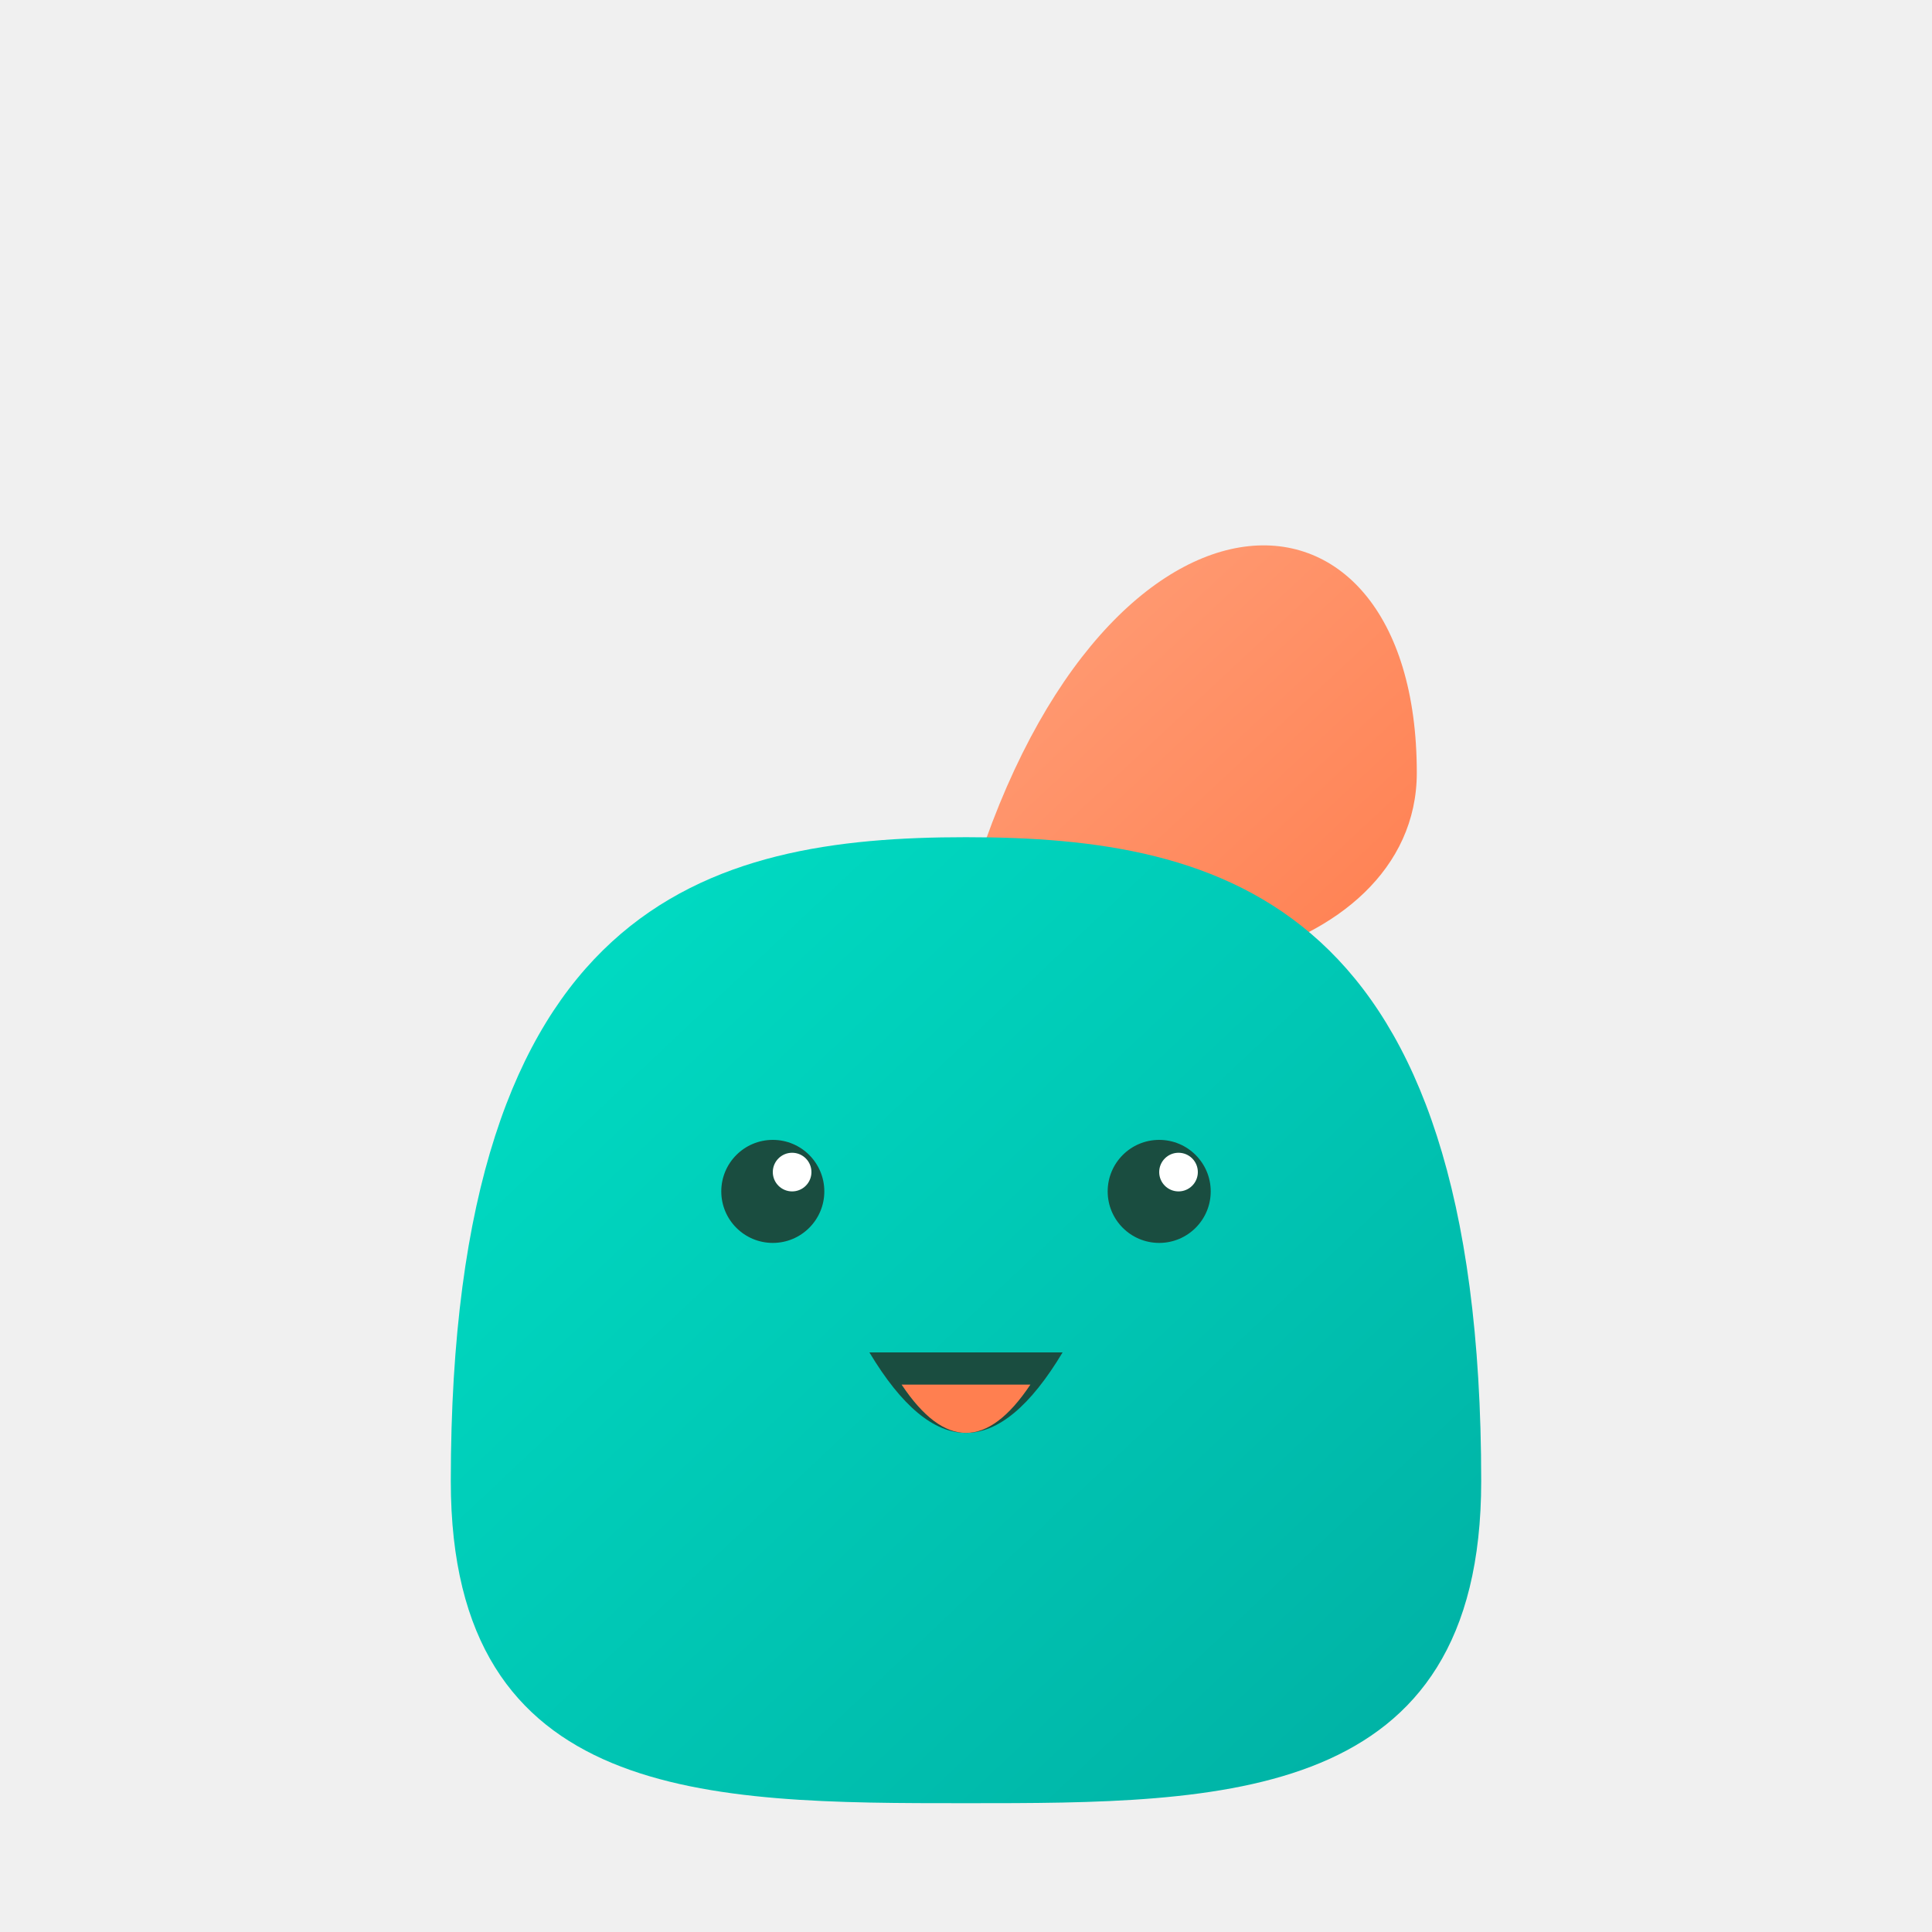
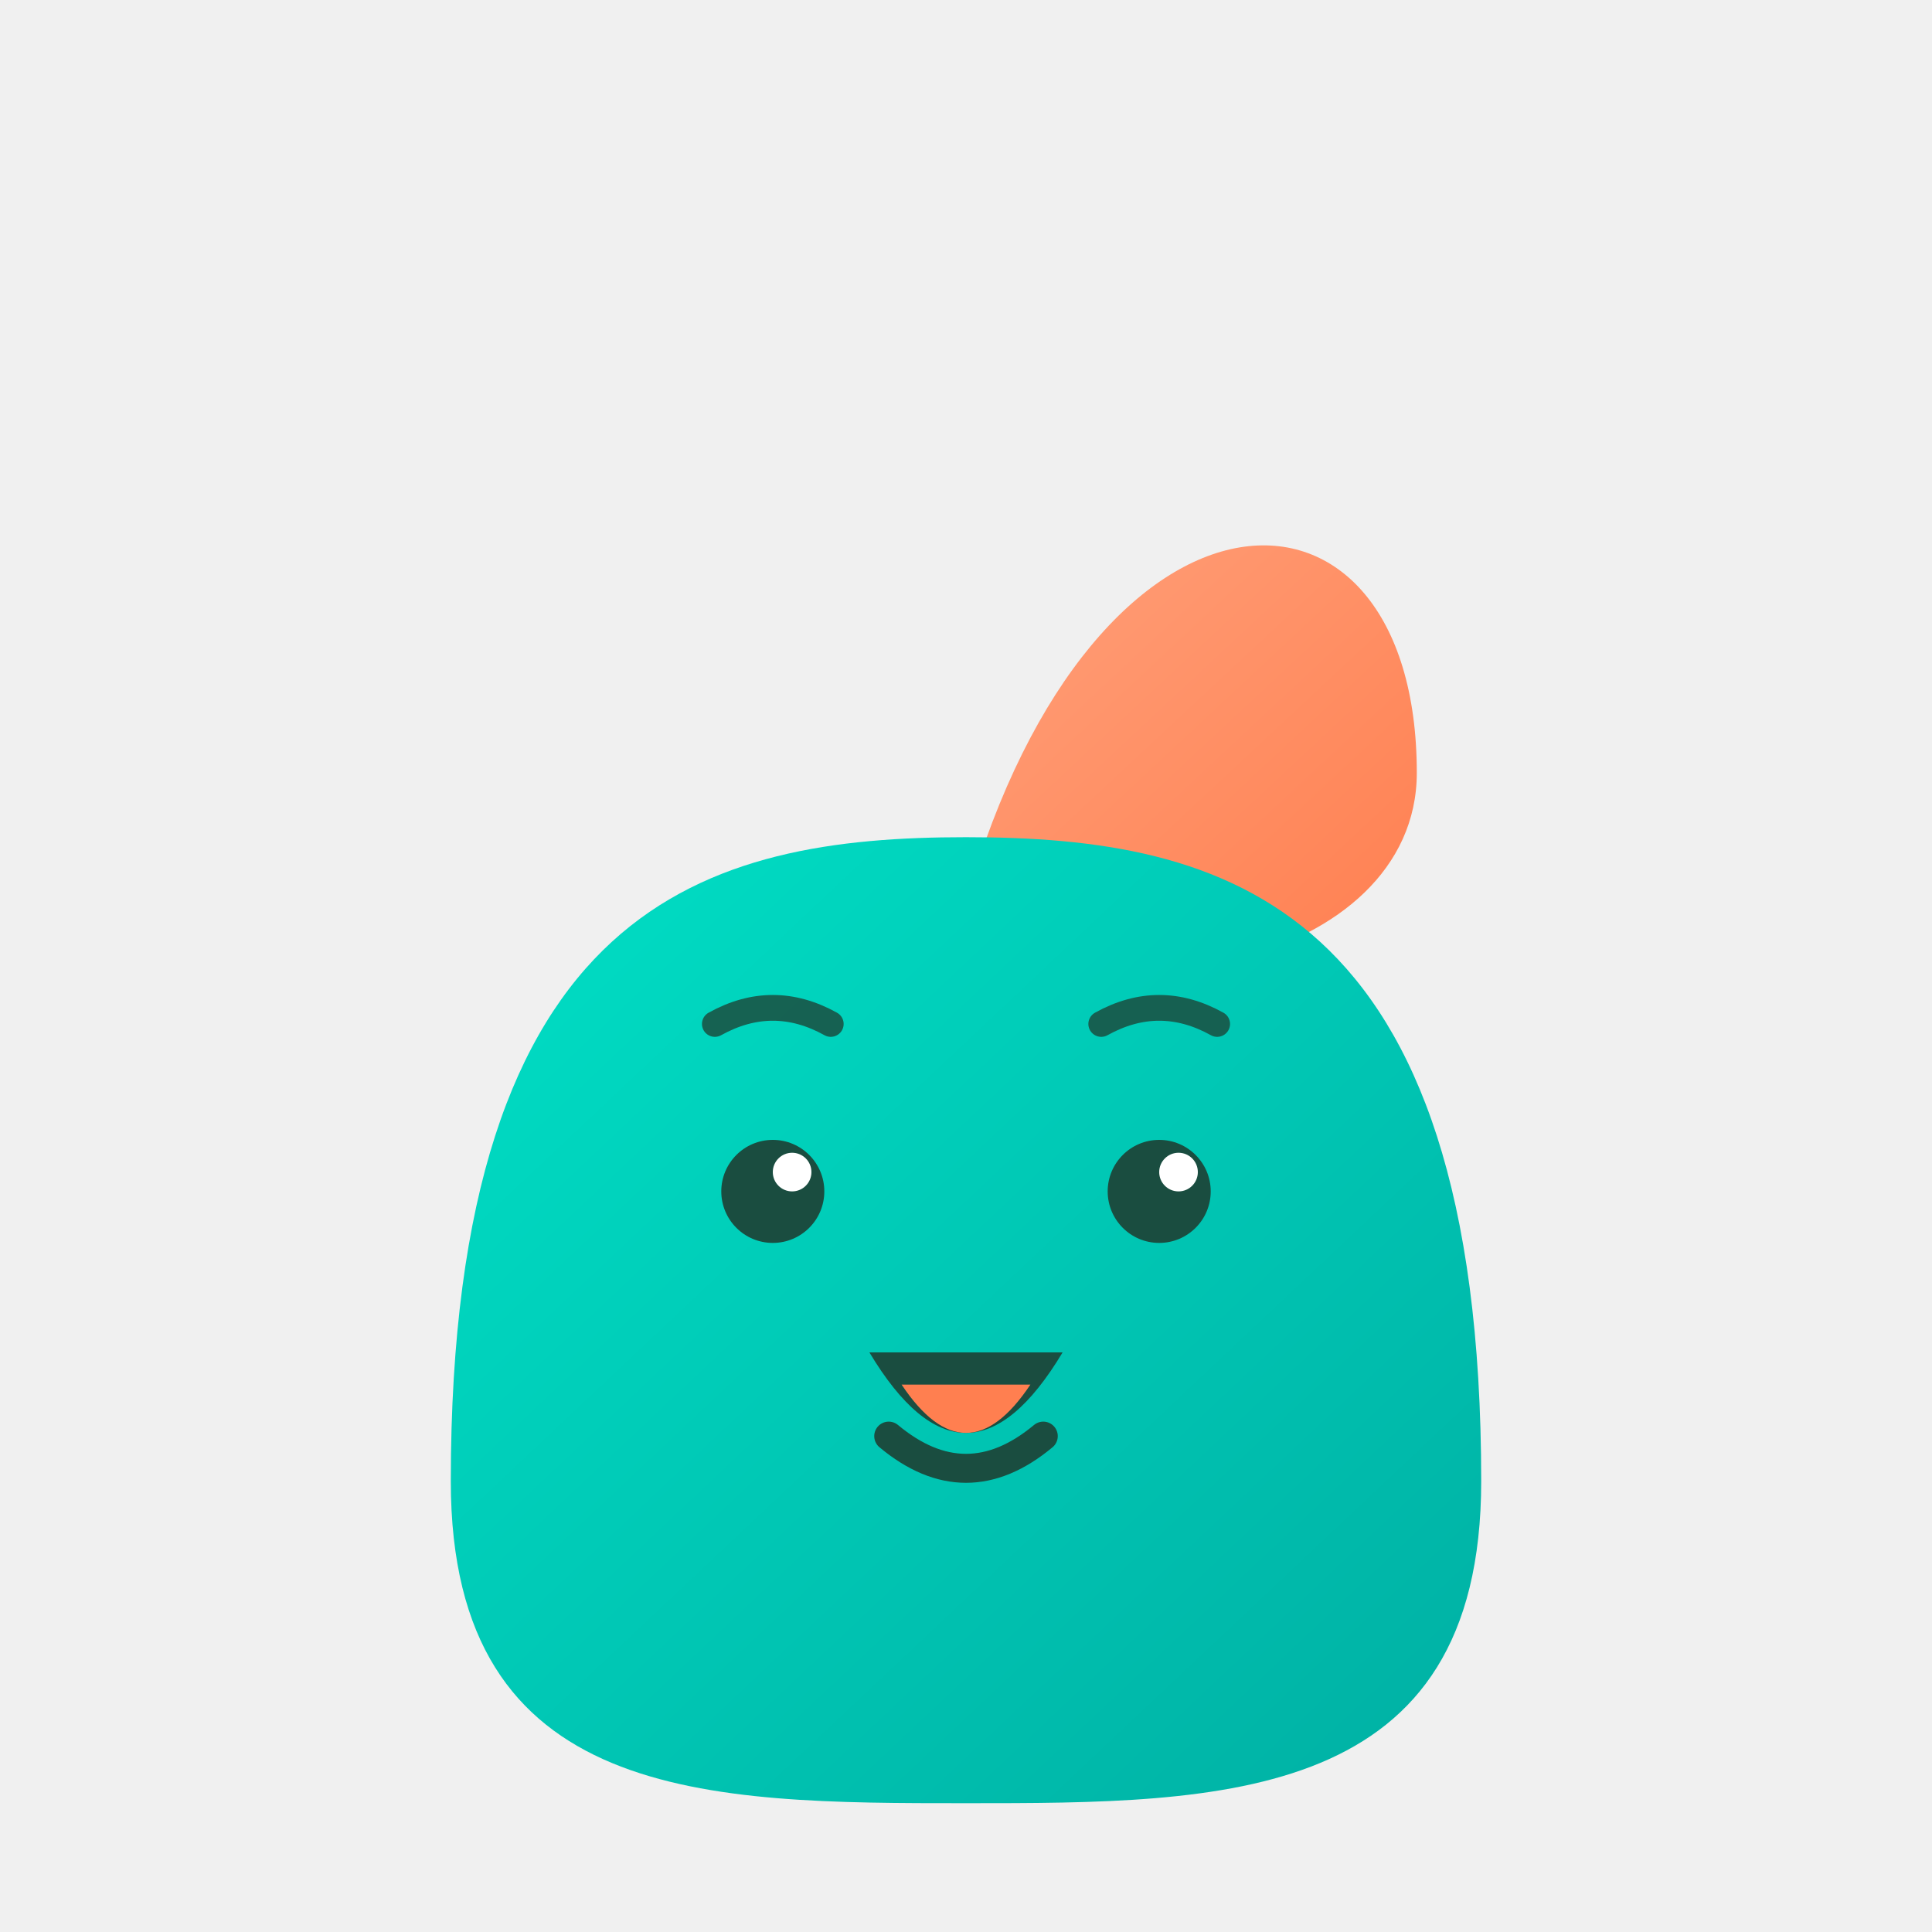
<svg xmlns="http://www.w3.org/2000/svg" viewBox="0 0 300 300" role="img" aria-label="Nuvia">
  <style>
    @keyframes float-saluta { 0%, 100% { transform: translateY(0px); } 50% { transform: translateY(-6px); } }
    @keyframes blink-saluta { 0%, 94%, 100% { transform: scaleY(1); } 97% { transform: scaleY(0.1); } }
    .mascot-body-saluta { animation: float-saluta 3.5s ease-in-out infinite; }
    .eyes-saluta { animation: blink-saluta 4s infinite; transform-origin: 150px 185px; }
+   
+     /* IL RESPIRO — 1,5%: sotto la soglia di ciò che si nota, sopra
+        quella di ciò che si sente. È questo che separa un
+        personaggio da un disegno. */
+     @keyframes respiro-saluta{0%,100%{transform:scale(1,1)}50%{transform:scale(1.015,0.99)}}
+     .respira-saluta{animation:respiro-saluta 4.1s ease-in-out infinite;transform-origin:150px 280px}
+     /* L'AMMICCO — due periodi non multipli (4,3 e 7,1 s) così
+        l'occhio non trova mai il ritmo: un blink regolare è la cosa
+        più inquietante che si possa fare a una faccia. */
+     @keyframes ammicco-saluta{0%,92%,100%{transform:scaleY(1)}95%{transform:scaleY(0.08)}}
+     @keyframes ammicco2-saluta{0%,96%,100%{transform:scaleY(1)}98%{transform:scaleY(0.12)}}
+     .occhi-saluta{animation:ammicco-saluta 4.3s infinite,ammicco2-saluta 7.1s infinite;
+       transform-origin:150px 185px}
+ 
+     /* LO SGUARDO — le pupille si spostano appena: chi guarda sente
+        che la mascotte sta guardando qualcosa, non il vuoto. */
+     @keyframes sguardo-saluta{0%,40%{transform:translate(0,0)}
+       50%,70%{transform:translate(2px,-1px)}80%,100%{transform:translate(-1px,1px)}}
+     .pupille-saluta{animation:sguardo-saluta 8.9s ease-in-out infinite}
+ 
+     /* la mano che saluta: piccola, alterna, mai frenetica */
+     @keyframes mano-saluta{0%,100%{transform:rotate(-6deg)}50%{transform:rotate(12deg)}}
+     .braccio-saluta{animation:mano-saluta 1.9s ease-in-out infinite;transform-origin:185px 130px}
+     /* LE SOPRACCIGLIA — è qui che vive l'espressione. Due linee
+        corte che si alzano di due gradi cambiano l'umore di una
+        faccia più di qualunque altra cosa: il cinema d'animazione
+        lo sa da cent'anni. */
+     @keyframes so-saluta{0%,88%,100%{transform:translateY(0)}92%{transform:translateY(-3px)}}
+     .sopracciglia-saluta{animation:so-saluta 5.7s ease-in-out infinite;transform-origin:150px 159px}
+     /* LA BOCCA si muove POCO e con un periodo diverso da tutto
+        il resto: se battesse a tempo col respiro sembrerebbe un
+        meccanismo, non una creatura. */
+     @keyframes bocca-saluta{0%,100%{transform:scale(1,1)}50%{transform:scale(1.06,1.1)}}
+     .bocca-saluta{animation:bocca-saluta 5.3s ease-in-out infinite;transform-origin:150px 223px}
+     /* IL DONDOLIO — un grado e mezzo, lentissimo: nessuno lo nota
+        guardando, tutti lo notano se manca. */
+     @keyframes ondeggio-saluta{0%,100%{transform:rotate(-1.2deg)}50%{transform:rotate(1.2deg)}}
+     .ondeggia-saluta{animation:ondeggio-saluta 6.7s ease-in-out infinite;transform-origin:150px 280px}
+     /* LA TESTA che accompagna il saluto: due gradi, in fase con
+        la mano. Un saluto col corpo immobile è un braccio che si
+        muove da solo. */
+     @keyframes testa-saluta{0%,100%{transform:rotate(-2deg)}50%{transform:rotate(2deg)}}
+     .corpo-saluta{animation:testa-saluta 1.9s ease-in-out infinite;transform-origin:150px 260px}
  @media (prefers-reduced-motion: reduce){*{animation:none!important}}</style>
  <defs>
    <linearGradient id="tealGrad-saluta" x1="0%" y1="0%" x2="100%" y2="100%">
      <stop offset="0%" stop-color="#00E0C6" />
      <stop offset="100%" stop-color="#00AFA3" />
    </linearGradient>
    <linearGradient id="coralGrad-saluta" x1="0%" y1="0%" x2="100%" y2="100%">
      <stop offset="0%" stop-color="#FFA07A" />
      <stop offset="100%" stop-color="#FF7F50" />
    </linearGradient>
  </defs>
-   <g class="mascot-body-saluta">
-     <path d="M 150,140 C 170,70 220,70 220,120 C 220,150 170,160 150,140" fill="url(#coralGrad-saluta)" />
-     <path d="M 70,230 C 70,140 110,130 150,130 C 190,130 230,140 230,230 C 230,280 190,280 150,280 C 110,280 70,280 70,230" fill="url(#tealGrad-saluta)" />
-     <g class="eyes-saluta">
-       <circle cx="120" cy="185" r="8" fill="#1A4D40" />
-       <circle cx="180" cy="185" r="8" fill="#1A4D40" />
-       <circle cx="123" cy="182" r="3" fill="#FFFFFF" />
-       <circle cx="183" cy="182" r="3" fill="#FFFFFF" />
+   <g class="ondeggia-saluta">
+     <g class="respira-saluta">
+       <g class="corpo-saluta">
+         <g class="mascot-body-saluta">
+           <path d="M 150,140 C 170,70 220,70 220,120 C 220,150 170,160 150,140" fill="url(#coralGrad-saluta)" />
+           <path d="M 70,230 C 70,140 110,130 150,130 C 190,130 230,140 230,230 C 230,280 190,280 150,280 C 110,280 70,280 70,230" fill="url(#tealGrad-saluta)" />
+           <g class="occhi-saluta">
+             <circle cx="120" cy="185" r="8" fill="#1A4D40" />
+             <circle cx="180" cy="185" r="8" fill="#1A4D40" />
+             <g class="pupille-saluta">
+               <circle cx="123" cy="182" r="3" fill="#FFFFFF" />
+               <circle cx="183" cy="182" r="3" fill="#FFFFFF" />
+             </g>
+           </g>
+           <path class="braccio-saluta" d="M 135,210 Q 150,235 165,210 Z" fill="#1A4D40" />
+           <path d="M 140,215 Q 150,230 160,215 Z" fill="#FF7F50" />
+           <g class="sopracciglia-saluta" opacity=".85">
+             <path d="M 111 159 q 9 -5 18 0" stroke="#1A4D40" stroke-width="4" stroke-linecap="round" fill="none" />
+             <path d="M 171 159 q 9 -5 18 0" stroke="#1A4D40" stroke-width="4" stroke-linecap="round" fill="none" />
+           </g>
+           <path class="bocca-saluta" d="M 138 223 q 12 10 24 0" stroke="#1A4D40" stroke-width="4.5" stroke-linecap="round" fill="none" />
+         </g>
+       </g>
    </g>
-     <path d="M 135,210 Q 150,235 165,210 Z" fill="#1A4D40" />
-     <path d="M 140,215 Q 150,230 160,215 Z" fill="#FF7F50" />
  </g>
</svg>
